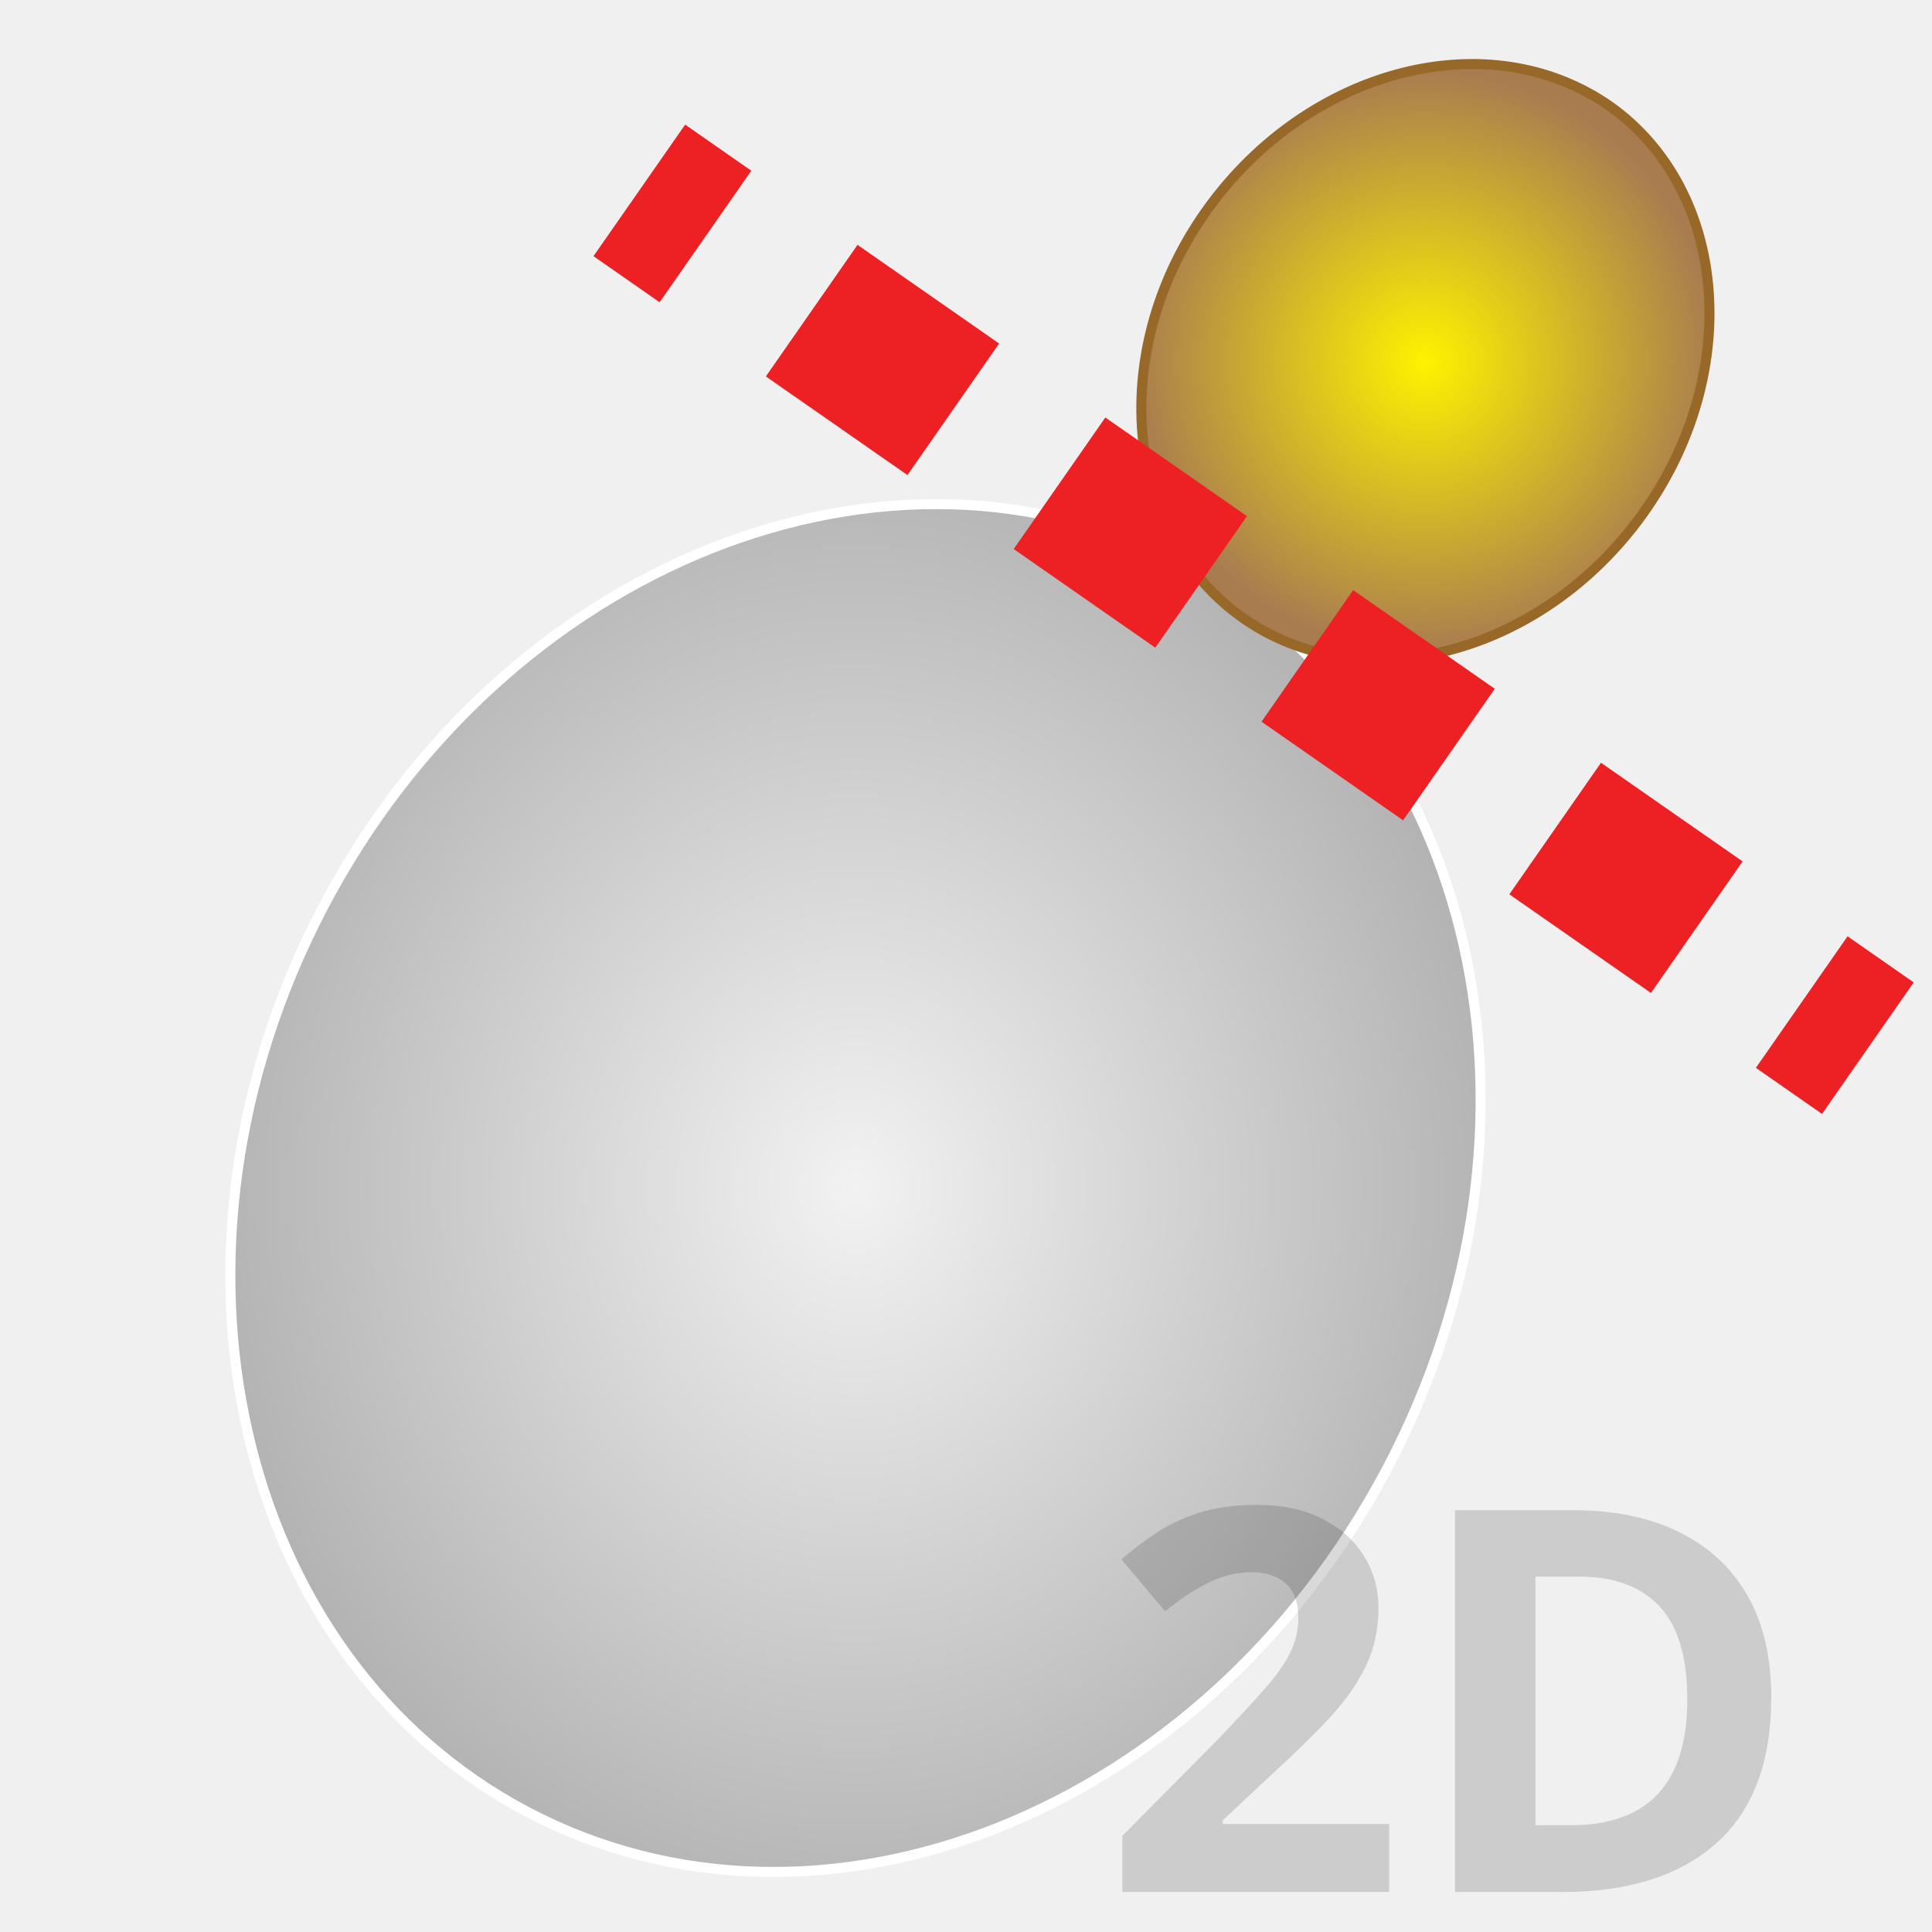
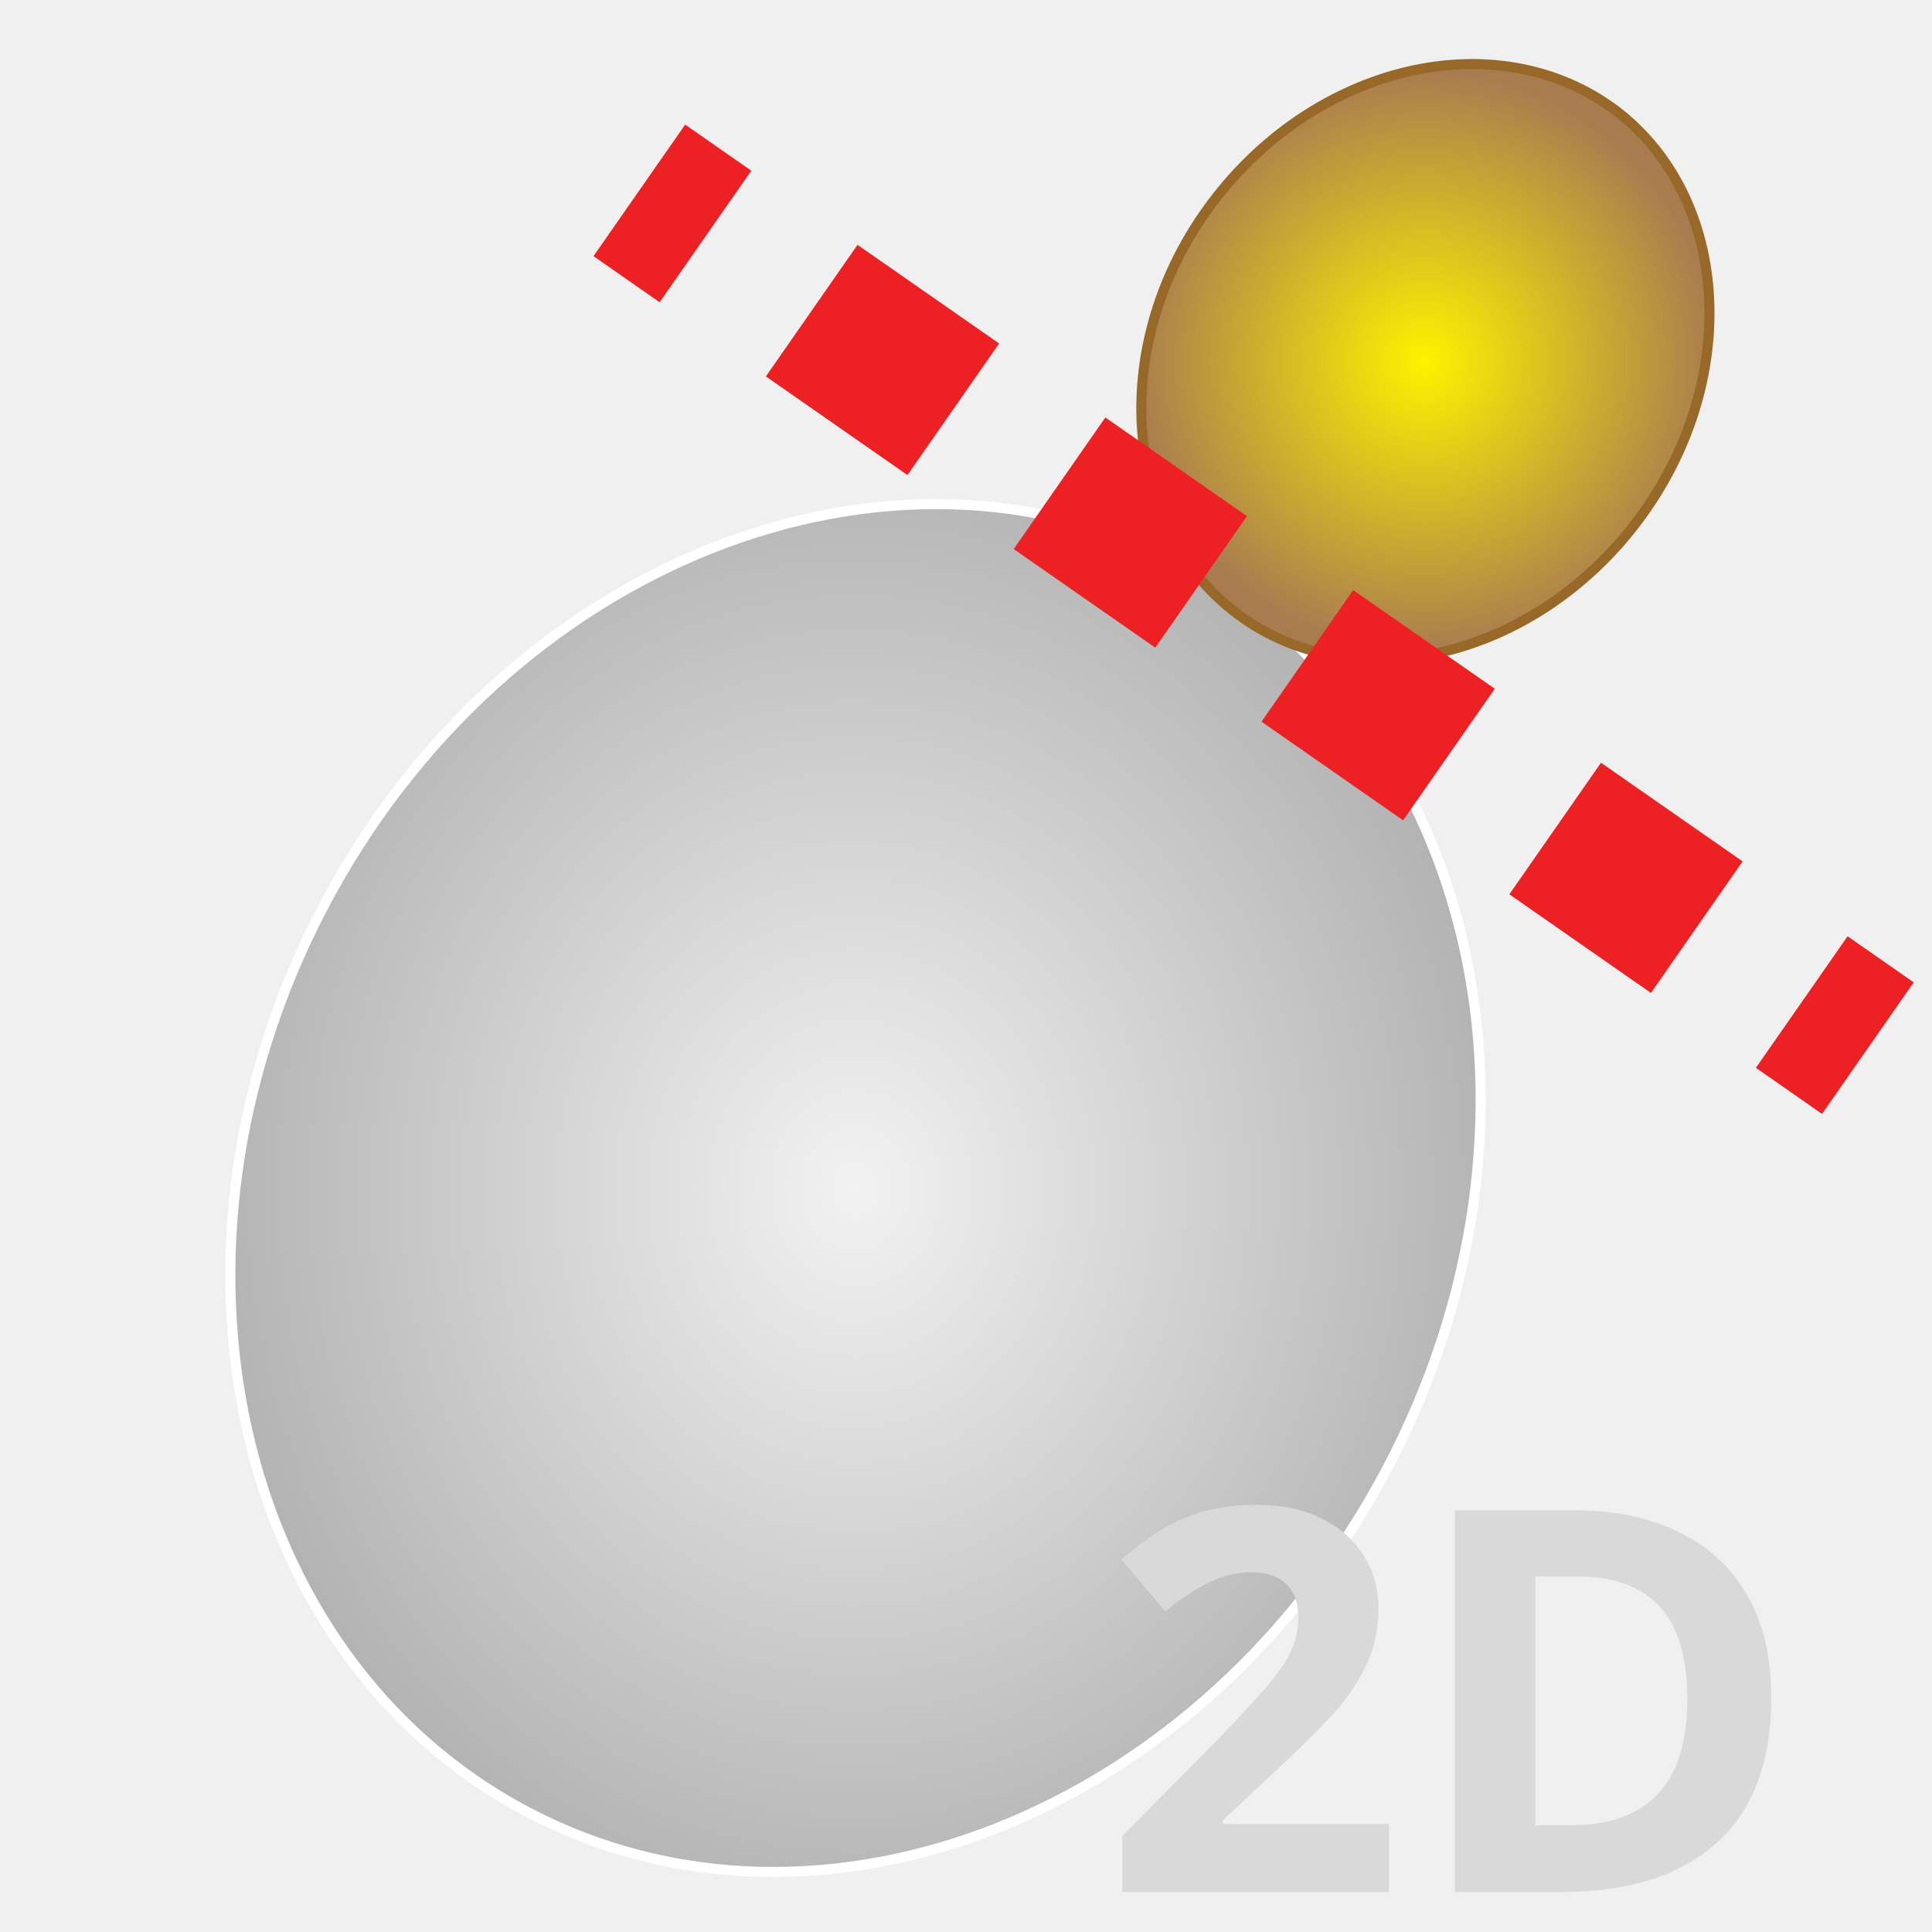
<svg xmlns="http://www.w3.org/2000/svg" version="1.1" id="Layer_1" x="0px" y="0px" viewBox="0 0 96.4 96.4" style="enable-background:new 0 0 96.4 96.4;" xml:space="preserve">
  <defs id="defs175">
    <radialGradient id="SVGID_2_-4" cx="42.675" cy="59.286" r="32.7" gradientTransform="matrix(1,0,0,1.15,3e-6,-8.8929)" gradientUnits="userSpaceOnUse">
      <stop offset="0" style="stop-color:#f2f2f2;stop-opacity:1;" id="stop11" />
      <stop offset="1" style="stop-color:#b2b2b2;stop-opacity:1;" id="stop13" />
    </radialGradient>
  </defs>
  <style type="text/css" id="style146">
	.st0{fill:url(#SVGID_1_);stroke:#986828;stroke-width:0.5;stroke-miterlimit:10;}
	.st1{fill:url(#SVGID_2_);stroke:#000000;stroke-width:0.5;stroke-miterlimit:10;}
	.st2{fill:none;stroke:#ED2024;stroke-width:8;stroke-miterlimit:10;}
	.st3{fill:none;stroke:#ED2024;stroke-width:8;stroke-miterlimit:10;stroke-dasharray:8.611,6.459;}
</style>
  <radialGradient id="SVGID_1_" cx="71.092" cy="18.036" r="14.519" gradientUnits="userSpaceOnUse">
    <stop offset="0" style="stop-color:#FFF200" id="stop148" />
    <stop offset="1" style="stop-color:#A97C50" id="stop150" />
  </radialGradient>
  <path class="st1" d="M 59.1,28.2 C 73.7,35.9 78.3,56.1 69.2,73.3 60.1,90.5 40.9,98.1 26.3,90.4 11.7,82.7 7.1,62.5 16.1,45.3 c 9,-17.2 28.3,-24.9 43,-17.1 z" id="path16" style="fill:url(#SVGID_2_-4);stroke:#ffffff;stroke-width:0.5;stroke-miterlimit:10;stroke-opacity:1" />
  <path class="st0" d="M80.6,5.5c5.8,4.4,6.3,13.6,1.1,20.5c-5.2,6.9-14.2,9-20,4.6S55.3,17,60.5,10.1S74.7,1.1,80.6,5.5z" id="path153" />
  <radialGradient id="SVGID_2_" cx="42.675" cy="59.286" r="32.7" gradientTransform="matrix(1 0 0 1.15 0 -8.8929)" gradientUnits="userSpaceOnUse">
    <stop offset="0" style="stop-color:#858585" id="stop155" />
    <stop offset="1" style="stop-color:#383838" id="stop157" />
  </radialGradient>
  <g id="g170">
    <g id="g168">
      <line class="st2" x1="31.9" y1="9.5" x2="35.2" y2="11.8" id="line162" />
      <line class="st3" x1="40.5" y1="15.5" x2="87.3" y2="48.1" id="line164" />
      <line class="st2" x1="89.9" y1="50" x2="93.2" y2="52.3" id="line166" />
    </g>
  </g>
-   <text xml:space="preserve" style="font-weight:bold;font-size:26.667px;line-height:0.7;font-family:Sans;-inkscape-font-specification:'Sans, Bold';writing-mode:lr-tb;direction:ltr;fill:#000000;stroke:none;stroke-width:3.048;stroke-miterlimit:26.7;fill-opacity:0.15" x="54.936" y="94.403" id="text7">
-     <tspan id="tspan7" x="54.936" y="94.403" style="font-size:26.667px;line-height:0.7;fill:#000000;fill-opacity:0.15">2D</tspan>
+   <text xml:space="preserve" style="font-weight:bold;font-size:26.667px;line-height:0.7;font-family:Sans;-inkscape-font-specification:'Sans, Bold';writing-mode:lr-tb;direction:ltr;fill:#d9d9d9;stroke:none;stroke-width:3.048;stroke-miterlimit:26.7;fill-opacity:1" x="54.936" y="94.403" id="text7">
+     <tspan id="tspan7" x="54.936" y="94.403" style="font-size:26.667px;line-height:0.7;fill:#d9d9d9;fill-opacity:1">2D</tspan>
  </text>
</svg>
